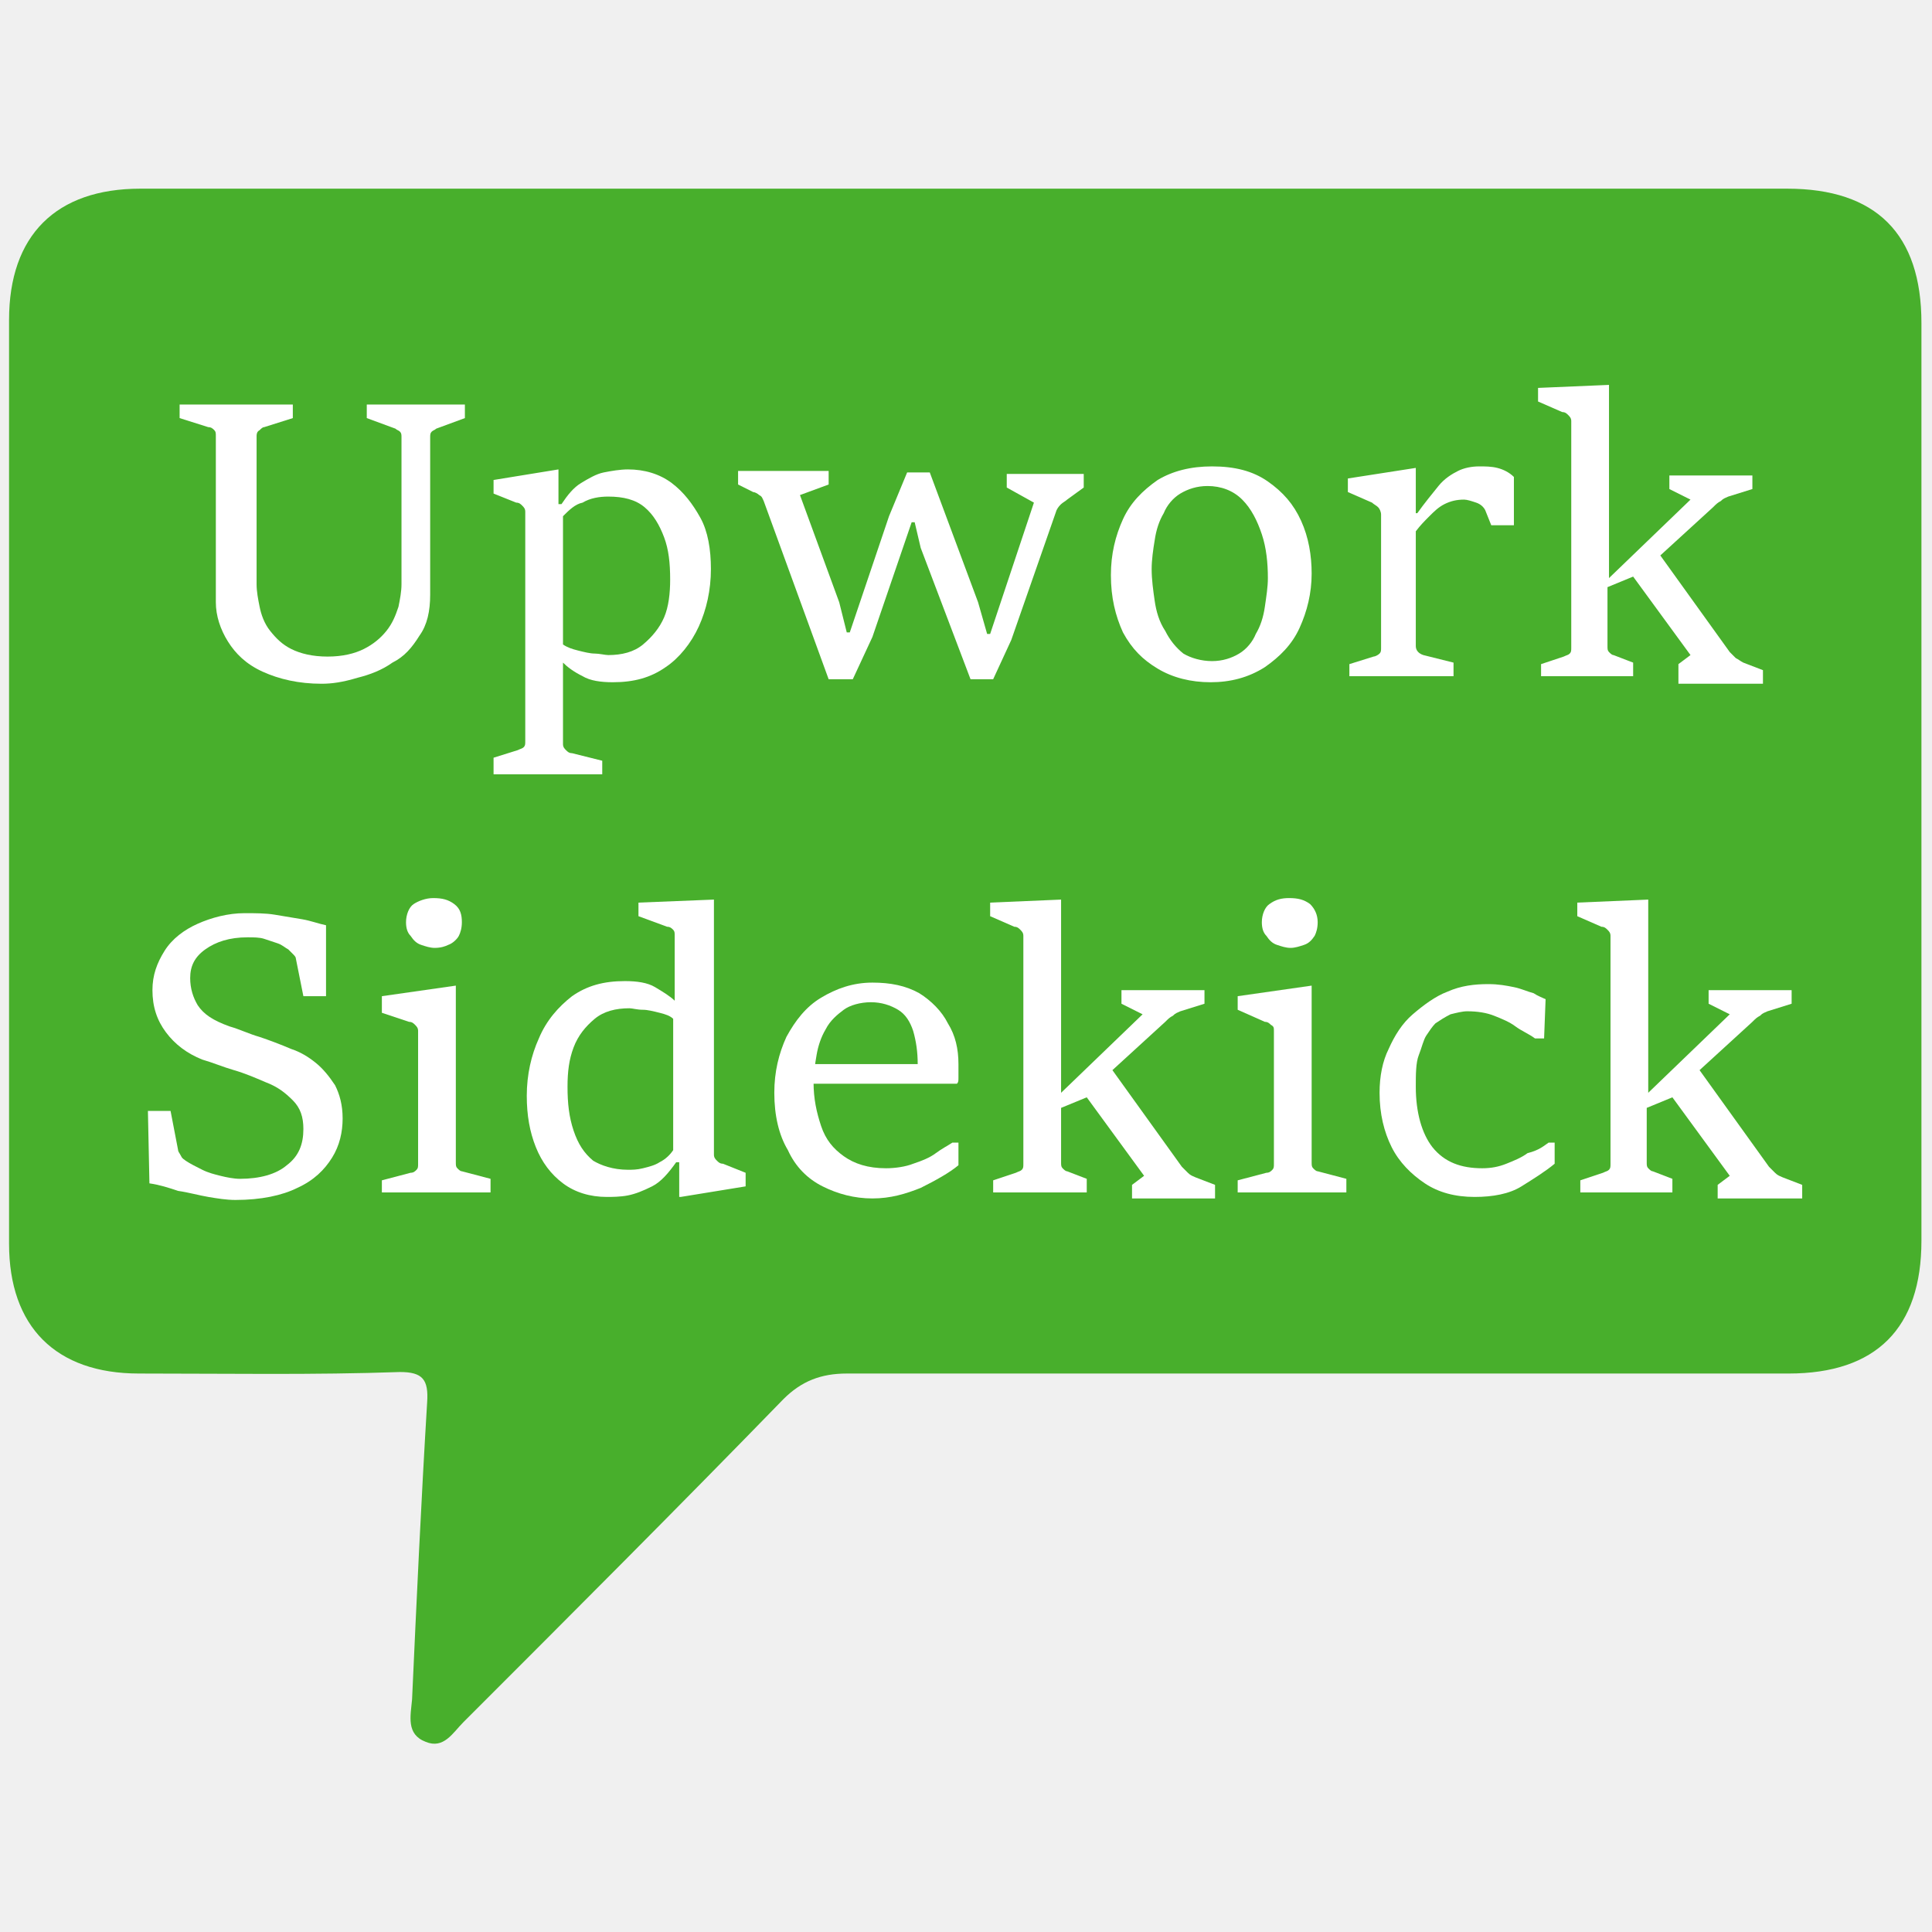
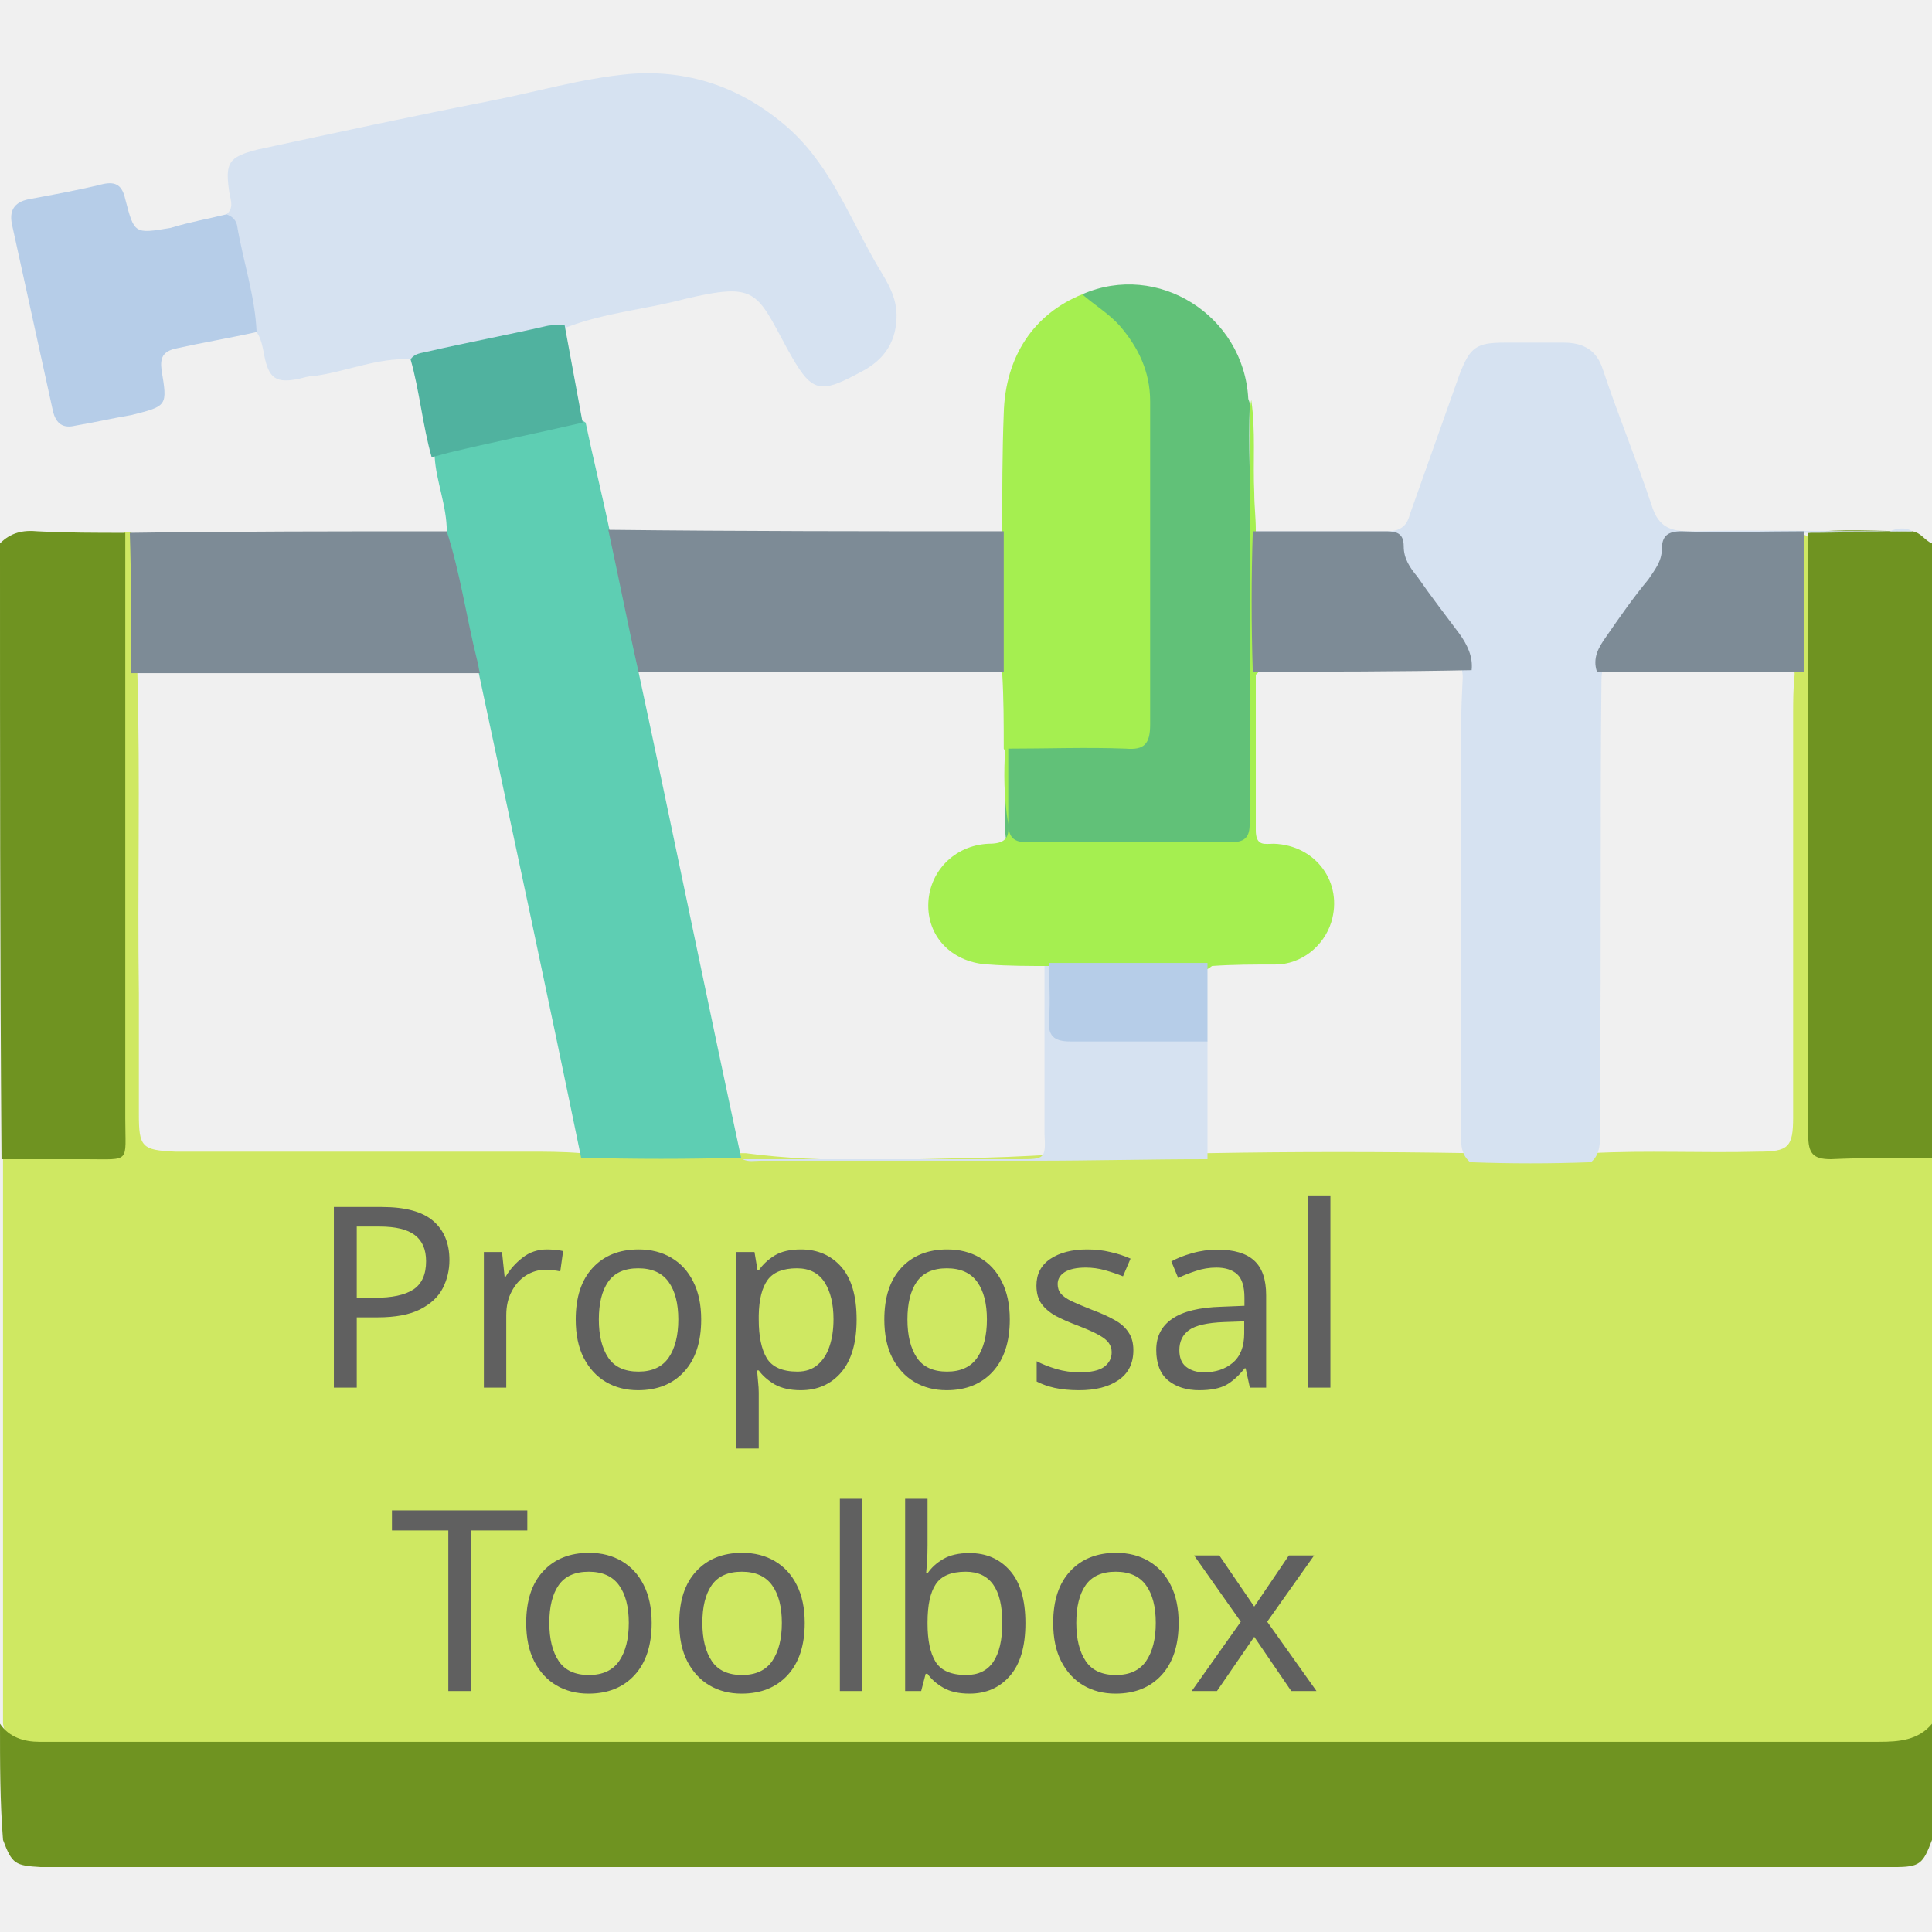
<svg xmlns="http://www.w3.org/2000/svg" version="1.1" id="Layer_1" x="0px" y="0px" viewBox="0 0 128 128" style="enable-background:new 0 0 128 128;" xml:space="preserve">
  <style type="text/css">
- 	.st0{fill:#48AF2C;}
- 	.st1{fill:#FFFFFF;}
+ 	.st0{fill:#CFE862;}
+ 	.st1{fill:#6F9321;}
+ 	.st2{fill:#D6E2F1;}
+ 	.st3{fill:#5ECEB3;}
+ 	.st4{fill:#7D8B96;}
+ 	.st5{fill:#61C178;}
+ 	.st6{fill:#A5EF50;}
+ 	.st7{fill:#B6CDE8;}
+ 	.st8{fill:#50B29F;}
+ 	.st9{fill:#606060;}
+ 	.st10{font-family:'CaskaydiaCoveNF-SemiLight';}
+ 	.st11{font-size:16.76px;}
</style>
-   <path class="st0" d="M64,12.5c18.1,0,36.3,0,54.4,0c5.9,0,8.9,3,8.9,8.9c0,20.3,0,40.5,0,60.8c0,5.8-3,8.8-8.8,8.8  c-20.8,0-41.6,0-62.4,0c-1.7,0-3,0.5-4.2,1.7c-7,7.2-14.1,14.3-21.2,21.4c-0.7,0.7-1.3,1.8-2.5,1.3c-1.3-0.5-1-1.7-0.9-2.8  c0.3-6.6,0.6-13.1,1-19.7c0.1-1.5-0.3-2-1.8-2C20.8,91.1,15,91,9.2,91c-5.5,0-8.6-3.1-8.6-8.6c0-20.4,0-40.8,0-61.2  c0-5.6,3.1-8.7,8.7-8.7C27.6,12.5,45.8,12.5,64,12.5z" />
-   <g>
-     <g>
-       <path class="st1" d="M21.3,45.3c-1.5,0-2.8-0.3-3.9-0.8s-1.8-1.2-2.3-2c-0.5-0.8-0.8-1.7-0.8-2.6V28.9c0-0.2,0-0.3-0.1-0.4    c-0.1-0.1-0.2-0.2-0.4-0.2l-1.9-0.6v-0.9h7.5v0.9l-1.9,0.6c-0.1,0-0.2,0.1-0.3,0.2C17,28.6,17,28.8,17,28.9v9.8    c0,0.5,0.1,1,0.2,1.5s0.3,1.1,0.7,1.6s0.8,0.9,1.4,1.2c0.6,0.3,1.4,0.5,2.4,0.5s1.8-0.2,2.4-0.5c0.6-0.3,1.1-0.7,1.5-1.2    c0.4-0.5,0.6-1,0.8-1.6c0.1-0.5,0.2-1,0.2-1.5V29c0-0.2,0-0.3-0.1-0.4c-0.1-0.1-0.2-0.1-0.3-0.2l-1.9-0.7v-0.9h6.5v0.9l-1.9,0.7    c-0.1,0.1-0.2,0.1-0.3,0.2c-0.1,0.1-0.1,0.2-0.1,0.4v10.4c0,1.1-0.2,2-0.7,2.7c-0.5,0.8-1,1.4-1.8,1.8c-0.7,0.5-1.5,0.8-2.3,1    C22.7,45.2,22,45.3,21.3,45.3z" />
-       <path class="st1" d="M32.7,51.1v-0.9l1.6-0.5c0.2-0.1,0.3-0.1,0.4-0.2c0.1-0.1,0.1-0.2,0.1-0.4V33.9c0-0.2-0.1-0.3-0.2-0.4    c-0.1-0.1-0.2-0.2-0.4-0.2l-1.5-0.6v-0.9l4.3-0.7v2.3h0.2c0.4-0.6,0.8-1.1,1.3-1.4c0.5-0.3,1-0.6,1.5-0.7c0.5-0.1,1.1-0.2,1.6-0.2    c1.1,0,2.1,0.3,2.9,0.9c0.8,0.6,1.4,1.4,1.9,2.3s0.7,2.1,0.7,3.4c0,1.4-0.3,2.7-0.8,3.8s-1.3,2.1-2.2,2.7c-1,0.7-2.1,1-3.5,1    c-0.8,0-1.5-0.1-2-0.4c-0.6-0.3-1-0.6-1.3-0.9v0.6v4.8c0,0.2,0.1,0.3,0.2,0.4c0.1,0.1,0.2,0.2,0.4,0.2l2,0.5v0.9H32.7z M37.3,34.2    v8.5c0.3,0.2,0.6,0.3,1,0.4c0.4,0.1,0.8,0.2,1.1,0.2s0.7,0.1,0.9,0.1c0.9,0,1.7-0.2,2.3-0.7c0.6-0.5,1.1-1.1,1.4-1.8    s0.4-1.6,0.4-2.5c0-1.1-0.1-2-0.4-2.8c-0.3-0.8-0.7-1.5-1.3-2c-0.6-0.5-1.4-0.7-2.4-0.7c-0.6,0-1.2,0.1-1.7,0.4    C38.1,33.4,37.7,33.8,37.3,34.2z" />
-       <path class="st1" d="M54.9,45l-4.3-11.8c-0.1-0.2-0.1-0.3-0.3-0.4c-0.1-0.1-0.3-0.2-0.4-0.2l-1-0.5v-0.9h6v0.9L53,32.8l2.6,7.1    l0.5,2h0.2l2.6-7.7l1.2-2.9h1.5l3.2,8.6l0.6,2.1h0.2l2.9-8.7l-1.8-1v-0.9h5.1v0.9l-1.1,0.8c-0.1,0.1-0.3,0.2-0.4,0.3    c-0.1,0.1-0.2,0.2-0.3,0.4l-3,8.6L65.8,45h-1.5L61,36.3l-0.4-1.7h-0.2l-2.6,7.6L56.5,45H54.9z" />
-       <path class="st1" d="M80.2,45.2c-1.3,0-2.5-0.3-3.5-0.9S75,43,74.4,41.9c-0.5-1.1-0.8-2.3-0.8-3.8c0-1.4,0.3-2.6,0.8-3.7    s1.3-1.9,2.3-2.6c1-0.6,2.2-0.9,3.6-0.9c1.5,0,2.7,0.3,3.7,1c1,0.7,1.7,1.5,2.2,2.6c0.5,1.1,0.7,2.3,0.7,3.5    c0,1.3-0.3,2.5-0.8,3.6c-0.5,1.1-1.3,1.9-2.3,2.6C82.7,44.9,81.5,45.2,80.2,45.2z M80.3,43.8c0.7,0,1.3-0.2,1.8-0.5    c0.5-0.3,0.9-0.8,1.1-1.3c0.3-0.5,0.5-1.1,0.6-1.8s0.2-1.3,0.2-1.9c0-1-0.1-2-0.4-2.9c-0.3-0.9-0.7-1.7-1.3-2.3    c-0.6-0.6-1.4-0.9-2.3-0.9c-0.7,0-1.3,0.2-1.8,0.5s-0.9,0.8-1.1,1.3c-0.3,0.5-0.5,1.1-0.6,1.8c-0.1,0.6-0.2,1.3-0.2,1.9    c0,0.7,0.1,1.4,0.2,2.1c0.1,0.7,0.3,1.4,0.7,2c0.3,0.6,0.7,1.1,1.2,1.5C78.9,43.6,79.6,43.8,80.3,43.8z" />
-       <path class="st1" d="M89.4,44.9V44l1.6-0.5c0.1,0,0.3-0.1,0.4-0.2s0.1-0.2,0.1-0.4v-8.8c0-0.2-0.1-0.4-0.2-0.5    c-0.1-0.1-0.3-0.2-0.4-0.3l-1.6-0.7v-0.9l4.5-0.7V34h0.1c0.5-0.7,1-1.3,1.4-1.8s0.9-0.8,1.3-1s0.9-0.3,1.4-0.3    c0.4,0,0.8,0,1.2,0.1c0.4,0.1,0.8,0.3,1.1,0.6v3.2h-1.5l-0.4-1c-0.1-0.2-0.3-0.4-0.6-0.5c-0.3-0.1-0.6-0.2-0.8-0.2    c-0.5,0-0.9,0.1-1.3,0.3c-0.4,0.2-0.7,0.5-1,0.8c-0.3,0.3-0.6,0.6-0.9,1v7.6c0,0.3,0.2,0.5,0.5,0.6l2,0.5v0.9H89.4z" />
-       <path class="st1" d="M102.1,44.9V44l1.5-0.5c0.2-0.1,0.3-0.1,0.4-0.2s0.1-0.2,0.1-0.4v-15c0-0.2-0.1-0.3-0.2-0.4    c-0.1-0.1-0.2-0.2-0.4-0.2l-1.6-0.7v-0.9l4.7-0.2v12.8l5.4-5.2l-1.4-0.7v-0.9h5.5v0.9l-1.6,0.5c-0.2,0.1-0.3,0.1-0.5,0.3    c-0.2,0.1-0.3,0.2-0.5,0.4l-3.5,3.2l4.6,6.4c0.1,0.1,0.2,0.2,0.4,0.4c0.2,0.1,0.3,0.2,0.5,0.3l1.3,0.5v0.9h-5.6V44l0.8-0.6    l-3.8-5.2l-1.7,0.7v3.9c0,0.2,0,0.3,0.1,0.4c0.1,0.1,0.2,0.2,0.3,0.2l1.3,0.5v0.9H102.1z" />
-       <path class="st1" d="M9.9,78.4l-0.1-4.8h1.5l0.5,2.6c0,0.1,0.1,0.2,0.2,0.4s0.2,0.2,0.3,0.3c0.3,0.2,0.7,0.4,1.1,0.6    c0.4,0.2,0.8,0.3,1.2,0.4c0.4,0.1,0.9,0.2,1.3,0.2c1.3,0,2.4-0.3,3.1-0.9c0.8-0.6,1.1-1.4,1.1-2.4c0-0.8-0.2-1.4-0.7-1.9    s-1-0.9-1.8-1.2c-0.7-0.3-1.4-0.6-2.1-0.8c-0.7-0.2-1.4-0.5-2.1-0.7c-1-0.4-1.8-1-2.4-1.8c-0.6-0.8-0.9-1.7-0.9-2.8    c0-1,0.3-1.8,0.8-2.6s1.3-1.4,2.2-1.8c0.9-0.4,2-0.7,3.1-0.7c0.7,0,1.4,0,2,0.1c0.6,0.1,1.2,0.2,1.8,0.3c0.6,0.1,1.1,0.3,1.6,0.4    V66h-1.5l-0.5-2.5c0-0.1-0.1-0.2-0.2-0.3c-0.1-0.1-0.2-0.2-0.3-0.3c-0.2-0.1-0.4-0.3-0.7-0.4c-0.3-0.1-0.6-0.2-0.9-0.3    c-0.3-0.1-0.7-0.1-1.1-0.1c-1.2,0-2.1,0.3-2.8,0.8s-1,1.1-1,1.9c0,0.7,0.2,1.3,0.5,1.8c0.4,0.6,1,1,2.1,1.4c0.7,0.2,1.3,0.5,2,0.7    c0.6,0.2,1.4,0.5,2.1,0.8c0.6,0.2,1.1,0.5,1.6,0.9s0.9,0.9,1.3,1.5c0.3,0.6,0.5,1.3,0.5,2.2c0,0.9-0.2,1.8-0.7,2.6s-1.2,1.5-2.3,2    c-1,0.5-2.4,0.8-4.1,0.8c-0.6,0-1.2-0.1-1.8-0.2s-1.3-0.3-2-0.4C11.2,78.7,10.6,78.5,9.9,78.4z" />
-       <path class="st1" d="M25.3,79.1v-0.9l1.9-0.5c0.2,0,0.3-0.1,0.4-0.2c0.1-0.1,0.1-0.2,0.1-0.4v-8.8c0-0.2-0.1-0.3-0.2-0.4    c-0.1-0.1-0.2-0.2-0.4-0.2l-1.8-0.6V66l4.9-0.7V77c0,0.2,0,0.3,0.1,0.4c0.1,0.1,0.2,0.2,0.3,0.2l1.9,0.5v0.9H25.3z M28.8,62.8    c-0.3,0-0.6-0.1-0.9-0.2s-0.5-0.3-0.7-0.6c-0.2-0.2-0.3-0.5-0.3-0.9c0-0.5,0.2-1,0.5-1.2s0.8-0.4,1.3-0.4c0.6,0,1,0.1,1.4,0.4    c0.4,0.3,0.5,0.7,0.5,1.2c0,0.4-0.1,0.7-0.2,0.9s-0.4,0.5-0.7,0.6C29.5,62.7,29.2,62.8,28.8,62.8z" />
-       <path class="st1" d="M40.2,79.3c-1.1,0-2.1-0.3-2.9-0.9s-1.4-1.4-1.8-2.4c-0.4-1-0.6-2.1-0.6-3.4c0-1.4,0.3-2.7,0.8-3.8    c0.5-1.2,1.3-2.1,2.2-2.8c1-0.7,2.1-1,3.5-1c0.8,0,1.5,0.1,2,0.4c0.5,0.3,1,0.6,1.3,0.9v-0.6V62c0-0.2,0-0.3-0.1-0.4    s-0.2-0.2-0.4-0.2l-1.9-0.7v-0.9l5-0.2v16.9c0,0.2,0.1,0.3,0.2,0.4s0.2,0.2,0.4,0.2l1.5,0.6v0.9l-4.3,0.7h-0.1V77h-0.2    c-0.5,0.7-1,1.3-1.6,1.6c-0.6,0.3-1.1,0.5-1.6,0.6S40.5,79.3,40.2,79.3z M41.6,77.5c0.3,0,0.6,0,1-0.1s0.8-0.2,1.1-0.4    c0.4-0.2,0.7-0.5,0.9-0.8v-8.7c-0.2-0.2-0.5-0.3-0.9-0.4c-0.4-0.1-0.8-0.2-1.1-0.2c-0.4,0-0.7-0.1-0.9-0.1c-0.9,0-1.7,0.2-2.3,0.7    s-1.1,1.1-1.4,1.9c-0.3,0.8-0.4,1.6-0.4,2.6c0,1.1,0.1,2,0.4,2.9c0.3,0.9,0.7,1.5,1.3,2C39.8,77.2,40.6,77.5,41.6,77.5z" />
-       <path class="st1" d="M57.8,79.4c-1.2,0-2.3-0.3-3.3-0.8s-1.8-1.3-2.3-2.4c-0.6-1-0.9-2.3-0.9-3.8c0-1.4,0.3-2.6,0.8-3.7    c0.6-1.1,1.3-2,2.3-2.6c1-0.6,2.1-1,3.4-1c1.2,0,2.2,0.2,3.1,0.7c0.8,0.5,1.5,1.2,1.9,2c0.5,0.8,0.7,1.7,0.7,2.7    c0,0.1,0,0.3,0,0.4s0,0.3,0,0.5s0,0.3-0.1,0.4h-9.7l0.1-1.3h7c0-0.8-0.1-1.5-0.3-2.2c-0.2-0.6-0.5-1.1-1-1.4    c-0.5-0.3-1.1-0.5-1.8-0.5c-0.7,0-1.4,0.2-1.8,0.5s-0.9,0.7-1.2,1.3c-0.3,0.5-0.5,1.1-0.6,1.7s-0.2,1.2-0.2,1.8    c0,1.1,0.2,2,0.5,2.9c0.3,0.9,0.8,1.5,1.5,2c0.7,0.5,1.6,0.8,2.8,0.8c0.6,0,1.3-0.1,1.8-0.3c0.6-0.2,1.1-0.4,1.5-0.7    s0.8-0.5,1.1-0.7h0.4v1.5c-0.6,0.5-1.5,1-2.5,1.5C60,79.1,59,79.4,57.8,79.4z" />
-       <path class="st1" d="M65.8,79.1v-0.9l1.5-0.5c0.2-0.1,0.3-0.1,0.4-0.2c0.1-0.1,0.1-0.2,0.1-0.4V62c0-0.2-0.1-0.3-0.2-0.4    s-0.2-0.2-0.4-0.2l-1.6-0.7v-0.9l4.7-0.2v12.8l5.4-5.2l-1.4-0.7v-0.9h5.5v0.9l-1.6,0.5c-0.2,0.1-0.3,0.1-0.5,0.3    c-0.2,0.1-0.3,0.2-0.5,0.4l-3.5,3.2l4.6,6.4c0.1,0.1,0.2,0.2,0.4,0.4s0.3,0.2,0.5,0.3l1.3,0.5v0.9H75v-0.9l0.8-0.6l-3.8-5.2    l-1.7,0.7V77c0,0.2,0,0.3,0.1,0.4c0.1,0.1,0.2,0.2,0.3,0.2l1.3,0.5v0.9H65.8z" />
-       <path class="st1" d="M82,79.1v-0.9l1.9-0.5c0.2,0,0.3-0.1,0.4-0.2c0.1-0.1,0.1-0.2,0.1-0.4v-8.8c0-0.2,0-0.3-0.2-0.4    c-0.1-0.1-0.2-0.2-0.4-0.2L82,66.9V66l4.9-0.7V77c0,0.2,0,0.3,0.1,0.4c0.1,0.1,0.2,0.2,0.3,0.2l1.9,0.5v0.9H82z M85.5,62.8    c-0.3,0-0.6-0.1-0.9-0.2s-0.5-0.3-0.7-0.6c-0.2-0.2-0.3-0.5-0.3-0.9c0-0.5,0.2-1,0.5-1.2c0.4-0.3,0.8-0.4,1.3-0.4    c0.6,0,1,0.1,1.4,0.4c0.3,0.3,0.5,0.7,0.5,1.2c0,0.4-0.1,0.7-0.2,0.9c-0.2,0.3-0.4,0.5-0.7,0.6C86.1,62.7,85.8,62.8,85.5,62.8z" />
-       <path class="st1" d="M102.6,75.7h0.4v1.4c-0.6,0.5-1.4,1-2.2,1.5s-1.9,0.7-3.1,0.7c-1.3,0-2.4-0.3-3.3-0.9    c-0.9-0.6-1.7-1.4-2.2-2.4s-0.8-2.2-0.8-3.6c0-1.1,0.2-2.1,0.6-2.9c0.4-0.9,0.9-1.7,1.6-2.3s1.5-1.2,2.3-1.5    c0.9-0.4,1.8-0.5,2.7-0.5c0.7,0,1.2,0.1,1.7,0.2s0.9,0.3,1.3,0.4c0.3,0.2,0.6,0.3,0.8,0.4l-0.1,2.6h-0.6c-0.4-0.3-0.9-0.5-1.3-0.8    c-0.4-0.3-0.9-0.5-1.4-0.7c-0.5-0.2-1.1-0.3-1.8-0.3c-0.3,0-0.7,0.1-1.1,0.2c-0.4,0.2-0.7,0.4-1,0.6c-0.2,0.2-0.4,0.5-0.6,0.8    s-0.3,0.8-0.5,1.3s-0.2,1.3-0.2,2.1c0,1.7,0.4,3.1,1.1,4c0.8,1,1.9,1.4,3.3,1.4c0.6,0,1.1-0.1,1.6-0.3s1-0.4,1.4-0.7    C102,76.2,102.3,75.9,102.6,75.7z" />
-       <path class="st1" d="M104.7,79.1v-0.9l1.5-0.5c0.2-0.1,0.3-0.1,0.4-0.2s0.1-0.2,0.1-0.4V62c0-0.2-0.1-0.3-0.2-0.4    c-0.1-0.1-0.2-0.2-0.4-0.2l-1.6-0.7v-0.9l4.7-0.2v12.8l5.4-5.2l-1.4-0.7v-0.9h5.5v0.9l-1.6,0.5c-0.2,0.1-0.3,0.1-0.5,0.3    c-0.2,0.1-0.3,0.2-0.5,0.4l-3.5,3.2l4.6,6.4c0.1,0.1,0.2,0.2,0.4,0.4s0.3,0.2,0.5,0.3l1.3,0.5v0.9h-5.6v-0.9l0.8-0.6l-3.8-5.2    l-1.7,0.7V77c0,0.2,0,0.3,0.1,0.4c0.1,0.1,0.2,0.2,0.3,0.2l1.3,0.5v0.9H104.7z" />
-     </g>
-   </g>
+   <path class="st0" d="M128,76.7c0,12.5,0,25,0,37.5c-0.3,1.3-1.2,1.7-2.3,1.8c-0.7,0-1.4,0-2.1,0c-39.7,0-79.3,0-119,0  c-0.7,0-1.4,0-2.1,0c-1.2-0.1-2.1-0.5-2.3-1.8c0-12.5,0-25,0-37.5c0.4-0.6,1.1-0.6,1.7-0.6c1.4,0,2.8,0,4.2,0c1.3,0,1.6-0.4,1.7-1.6  c0-0.5,0-1.1,0-1.6c0-11.7,0-23.4,0-35.1c0-0.9-0.2-1.8,0.4-2.5c0.1-0.1,0.3-0.1,0.5,0c0.5,0.4,0.5,1,0.5,1.6c0,2.6,0.1,5.1-0.1,7.7  c0.2,7.1,0,14.1,0.1,21.2c0,2.7,0,5.3,0,8c0,2.2,0.2,2.4,2.4,2.5c7.8,0,15.6,0,23.3,0c1.2,0,2.4,0,3.6,0.1c3.5-0.2,7-0.2,10.4,0  c0.2,0,0.3,0,0.5,0c5.3,0.7,10.5,0.4,15.8,0.3c4-0.1,8-0.5,12.1-0.4c0.9,0,1.8,0,2.7,0.1c5.8-0.1,11.6-0.1,17.4,0  c2.7-0.1,5.3-0.1,8,0c3.7-0.2,7.4,0,11.1-0.1c2,0,2.3-0.3,2.3-2.3c0-8.9,0-17.7,0-26.6c0-0.9,0-1.8,0.1-2.7  c-0.1-2.6-0.1-5.1-0.1-7.7c0-0.5,0-1.1,0.4-1.5c0.1-0.1,0.3-0.1,0.5,0c0.7,0.6,0.5,1.5,0.5,2.2c0,7,0,13.9,0,20.9  c0,5.2,0,10.3,0,15.5c0,2,0.3,2.3,2.3,2.3c1.2,0,2.5,0,3.7,0C127,76.2,127.6,76.2,128,76.7z" />
+   <path class="st1" d="M0,114.2c0.6,0.9,1.6,1.2,2.6,1.2c0.3,0,0.6,0,0.9,0c40.3,0,80.7,0,121,0c1.3,0,2.6-0.1,3.5-1.2  c0,2.6,0,5.2,0,7.7c-0.6,1.6-0.8,1.8-2.5,1.8c-0.7,0-1.5,0-2.2,0c-39.5,0-79,0-118.4,0c-0.7,0-1.5,0-2.2,0c-1.7-0.1-1.9-0.2-2.5-1.8  C0,119.4,0,116.8,0,114.2z" />
+   <path class="st1" d="M0,36c0.7-0.7,1.5-0.9,2.5-0.8c1.9,0.1,3.9,0.1,5.8,0.1c0,12.9,0,25.9,0,38.8c0,3,0.4,2.7-2.6,2.7  c-1.9,0-3.7,0-5.6,0C0,63.2,0,49.6,0,36z" />
+   <path class="st1" d="M126.7,35.2c0.6,0.1,0.8,0.6,1.3,0.8c0,13.6,0,27.2,0,40.7c-2.2,0-4.5,0-6.7,0.1c-1.2,0-1.5-0.4-1.5-1.6  c0-11.2,0-22.5,0-33.7c0-2.1,0-4.2,0-6.2C122,35,124.4,35.2,126.7,35.2z" />
+   <path class="st2" d="M126.7,35.2c-2.3,0-4.6,0.1-7,0.1c0,0-0.1,0-0.1,0l-0.1,0c-0.4,0.6-1.1,0.6-1.7,0.6c-1.9,0-3.7,0-5.6,0  c-0.9,0-1.4,0.3-1.7,1.3c-0.6,1.8-2,3.1-3.1,4.7c-0.7,1-1.3,1.9-1.3,3.2c-0.1,8.9,0,17.8-0.1,26.8c0,1.2,0,2.3,0,3.5  c0,0.6-0.1,1.2-0.6,1.6c-2.7,0.1-5.3,0.1-8,0c-0.7-0.6-0.6-1.4-0.6-2.2c0-6.2,0-12.4,0-18.6c0-3.7-0.1-7.4,0.1-11.1  c0.1-1-0.5-1.8-1-2.6c-1.2-1.9-2.9-3.6-3.6-5.8c-0.2-0.6-0.8-0.6-1.4-0.6c-2.1,0-4.2,0-6.2,0c-0.6,0-1.3,0.1-1.7-0.5  c-0.1-0.1-0.1-0.3,0-0.4c3,0,5.9,0,8.9,0c0.8,0,1.3-0.3,1.5-1.1c1.1-3.1,2.2-6.2,3.3-9.3c0.7-1.8,1.1-2.1,3-2.1c1.3,0,2.6,0,3.9,0  c1.3,0,2.2,0.5,2.6,1.8c1,3,2.2,5.9,3.2,8.9c0.4,1.3,1,1.8,2.5,1.8c4.4-0.1,8.9,0,13.3,0C125.7,35,126.2,34.9,126.7,35.2z" />
+   <path class="st3" d="M42.3,44.5c2.3,10.7,4.5,21.5,6.8,32.2c-3.5,0.1-7.1,0.1-10.6,0C36.3,66,34,55.3,31.7,44.5  c-0.4-0.3-0.7-0.7-0.8-1.2c-0.5-2.3-1-4.6-1.5-6.9c-0.1-0.4,0-0.8,0.2-1.2c0-1.7-0.7-3.3-0.8-4.9c0.1-0.6,0.6-0.8,1.1-0.9  c2.5-0.6,5-1.1,7.5-1.6c0.5-0.1,1-0.1,1.4,0.2c0.5,2.4,1.1,4.8,1.6,7.2c0.5,0.4,0.8,0.9,0.9,1.5c0.5,2.1,0.9,4.2,1.3,6.3  C42.7,43.6,42.8,44.1,42.3,44.5z" />
+   <path class="st4" d="M29.6,35.2c0.9,2.8,1.3,5.7,2,8.5c0.1,0.3,0.1,0.6,0.2,0.9c-7.7,0-15.4,0-23.1,0c0-3.1,0-6.2-0.1-9.3  C15.5,35.2,22.5,35.2,29.6,35.2z" />
+   <path class="st4" d="M119.5,44.5c-4.6,0-9.1,0-13.7,0c-0.3-0.9,0.1-1.6,0.6-2.3c0.9-1.3,1.8-2.6,2.8-3.8c0.4-0.6,0.9-1.2,0.9-2  c0-0.9,0.4-1.2,1.3-1.2c2.7,0.1,5.4,0,8.1,0C119.5,38.4,119.5,41.5,119.5,44.5z" />
+   <path class="st2" d="M80,69c0,2.6,0,5.2,0,7.8c-3.8,0-7.6,0.1-11.5,0.1c-6,0-12.1,0-18.1,0c-0.4,0-0.8,0.1-1.2-0.1  c6.1,0,12.2,0,18.3,0c1.7,0,1.8,0,1.7-1.7c0-3.7,0-7.5,0-11.2c0.1-0.1,0.2-0.2,0.4,0c0.7,0.8,0.4,1.7,0.5,2.6c0.1,1.7,0.3,2,2,2  c2.1,0,4.1,0,6.2,0C79,68.4,79.6,68.4,80,69z" />
+   <path class="st2" d="M27.2,23.8c-2.2-0.1-4.2,0.8-6.3,1.1c-0.4,0-0.7,0.1-1.1,0.2c-1.5,0.3-2,0-2.3-1.6C17.4,23,17.3,22.4,17,22  c-0.4-0.3-0.6-0.7-0.7-1.2c-0.5-2.2-1-4.4-1.3-6.6c0.5-0.4,0.3-0.9,0.2-1.4c-0.3-2-0.1-2.4,1.9-2.9c5.1-1.1,10.2-2.2,15.3-3.2  c3.1-0.6,6.1-1.5,9.3-1.8c3.8-0.3,7.2,0.8,10.2,3.3c2.9,2.4,4.2,5.8,6,9c0.6,1.1,1.5,2.2,1.5,3.7c0,1.6-0.7,2.8-2.1,3.6  c-3.1,1.7-3.5,1.6-5.2-1.5c-2-3.7-2-4.3-6.7-3.2c-2.6,0.7-5.3,0.9-7.9,1.9c-0.3,0.3-0.6,0.5-1.1,0.6c-2.7,0.6-5.3,1.2-8,1.7  C28,23.9,27.6,23.9,27.2,23.8z" />
+   <path class="st5" d="M71.7,19.5c5-2.2,10.7,1.4,11,6.9c0,0.1,0.1,0.2,0.1,0.4c-0.2,5.4,0.5,10.9,0.2,16.3c-0.2,3.9-0.1,7.9-0.2,11.8  c0,1.1-0.5,1.4-1.4,1.4c-2.4,0.1-4.7,0-7.1,0c-2.1,0-4.2,0-6.2,0c-1.3-0.1-1.5-0.2-1.5-1.5c0-1.7,0-3.4,0-5.1c0.3-0.8,1-0.7,1.6-0.7  c1.9-0.1,3.7,0,5.6,0c1.6,0,1.8-0.3,1.8-1.8c0-6.8,0-13.6,0-20.5c0-2.4-1.3-4.2-3.1-5.7C72.2,20.5,71.5,20.3,71.7,19.5z" />
+   <path class="st6" d="M71.7,19.5c0.8,0.7,1.8,1.3,2.5,2.1c1.2,1.4,2,3,2,5c0,7.1,0,14.2,0,21.4c0,1.3-0.4,1.7-1.6,1.6  c-2.6-0.1-5.2,0-7.9,0c-0.1,0.2-0.1,0.2-0.2,0c0-1.7,0-3.3-0.1-5c-0.5-0.4-0.6-0.9-0.6-1.4c0-2.1,0-4.3,0-6.4c0-0.6,0.1-1.1,0.6-1.5  c0-2.6,0-5.3,0.1-7.9C66.6,23.6,68.5,20.8,71.7,19.5z" />
+   <path class="st4" d="M66.5,35.2c0,3.1,0,6.2,0,9.3c-8.1,0-16.1,0-24.2,0c-0.7-3.1-1.3-6.2-2-9.4C49.1,35.2,57.8,35.2,66.5,35.2z" />
+   <path class="st6" d="M66.6,49.5c0.1,0,0.1,0,0.2,0c0,1.7,0,3.3,0,5c0,0.9,0.3,1.3,1.2,1.3c4.5,0,9.1,0,13.6,0c1.2,0,1.2-0.7,1.2-1.5  c0-8.7,0-17.4,0-26.1c0-0.6,0-1.2,0.1-1.7c0.3,2.1,0.1,4.1,0.2,6.2c0,0.8,0.1,1.6,0.1,2.4c0,0.1,0,0.2,0,0.2c0.5,0.4,0.5,1,0.6,1.6  c0,2.1,0,4.1,0,6.2c0,0.6-0.1,1.2-0.6,1.6c0,3.4,0,6.9,0,10.3c0,1.1,0.6,0.9,1.2,0.9c2.8,0.1,4.6,2.6,3.8,5.2  c-0.5,1.6-2,2.8-3.7,2.8c-1.4,0-2.8,0-4.2,0.1c-0.5,0.4-1,0.5-1.6,0.5c-2.4,0-4.9,0-7.3,0c-0.6,0-1.2-0.1-1.6-0.5  c-0.1,0-0.2,0-0.3,0c-1.3,0-2.7,0-4-0.1c-2.3-0.1-4-1.7-4-3.9c0-2.2,1.7-4,4-4.1c1,0,1.4-0.3,1.3-1.3C66.5,52.8,66.5,51.2,66.6,49.5  z" />
+   <path class="st7" d="M15,14.2c0.3,0.1,0.6,0.3,0.7,0.7c0.4,2.4,1.2,4.7,1.3,7.1c-1.8,0.4-3.6,0.7-5.4,1.1c-0.8,0.2-1,0.6-0.9,1.4  c0.4,2.4,0.4,2.4-2,3C7.5,27.7,6.2,28,5,28.2c-0.8,0.2-1.3-0.1-1.5-1C2.6,23.1,1.7,19,0.8,14.9c-0.2-0.9,0.1-1.5,1.1-1.7  c1.6-0.3,3.3-0.6,4.9-1c0.9-0.2,1.3,0.1,1.5,1c0.6,2.3,0.6,2.3,3,1.9C12.6,14.7,13.8,14.5,15,14.2z" />
+   <path class="st8" d="M27.2,23.8c0.3-0.4,0.7-0.4,1.1-0.5c2.6-0.6,5.3-1.1,7.9-1.7c0.4-0.1,0.8,0,1.2-0.1c0.4,2.2,0.8,4.3,1.2,6.5  c-3,0.7-6,1.3-8.9,2c-0.4,0.1-0.7,0.2-1.1,0.3C28,28.2,27.8,25.9,27.2,23.8z" />
+   <path class="st4" d="M83,44.5c-0.1-3.1-0.1-6.2,0-9.3c2.9,0,5.9,0,8.8,0c0.7,0,1.2,0.1,1.2,1c0,0.8,0.4,1.4,0.9,2  c0.9,1.3,1.9,2.6,2.8,3.8c0.5,0.7,0.9,1.5,0.8,2.4C92.7,44.5,87.8,44.5,83,44.5z" />
+   <path class="st7" d="M69.5,63.8c3.5,0,7,0,10.5,0c0,1.7,0,3.5,0,5.2c-3,0-6.1,0-9.1,0c-1.1,0-1.5-0.4-1.4-1.5  C69.6,66.3,69.5,65.1,69.5,63.8z" />
+   <text transform="matrix(1 0 0 1 20.4947 91.9345)">
+     <tspan x="0" y="0" class="st9 st10 st11">Proposal</tspan>
+     <tspan x="5.3" y="20.1" class="st9 st10 st11">Toolbox</tspan>
+   </text>
</svg>
